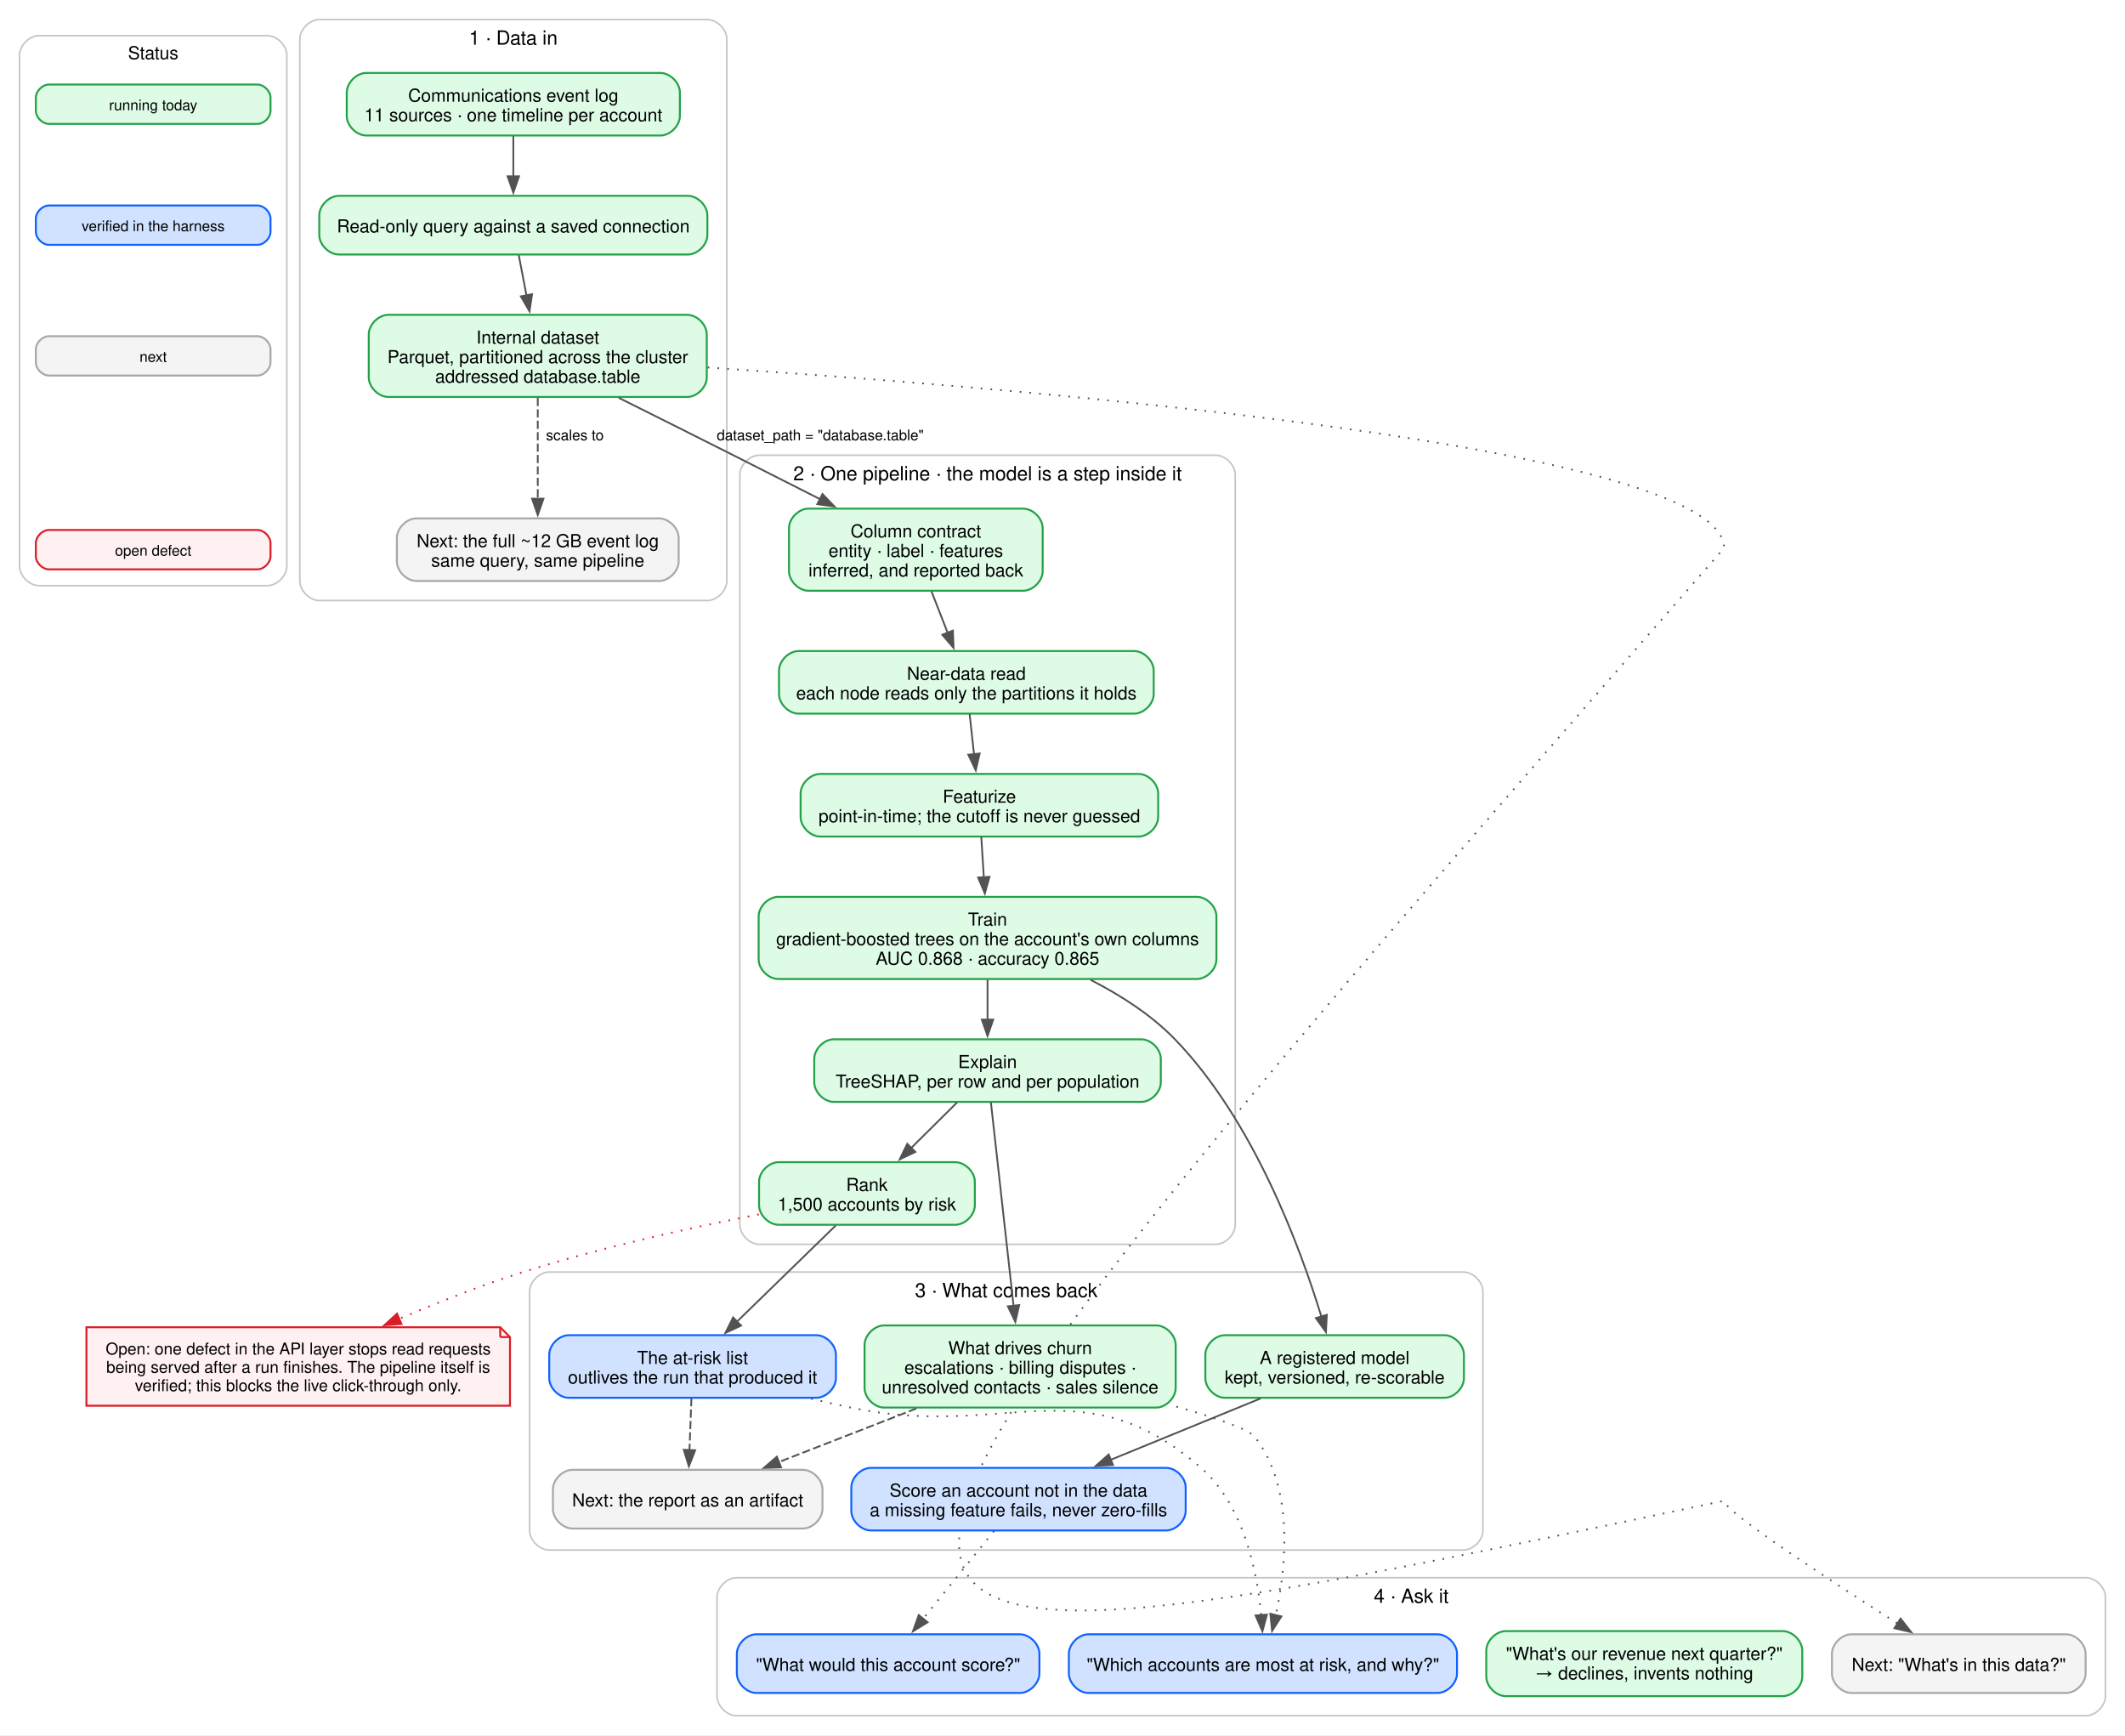
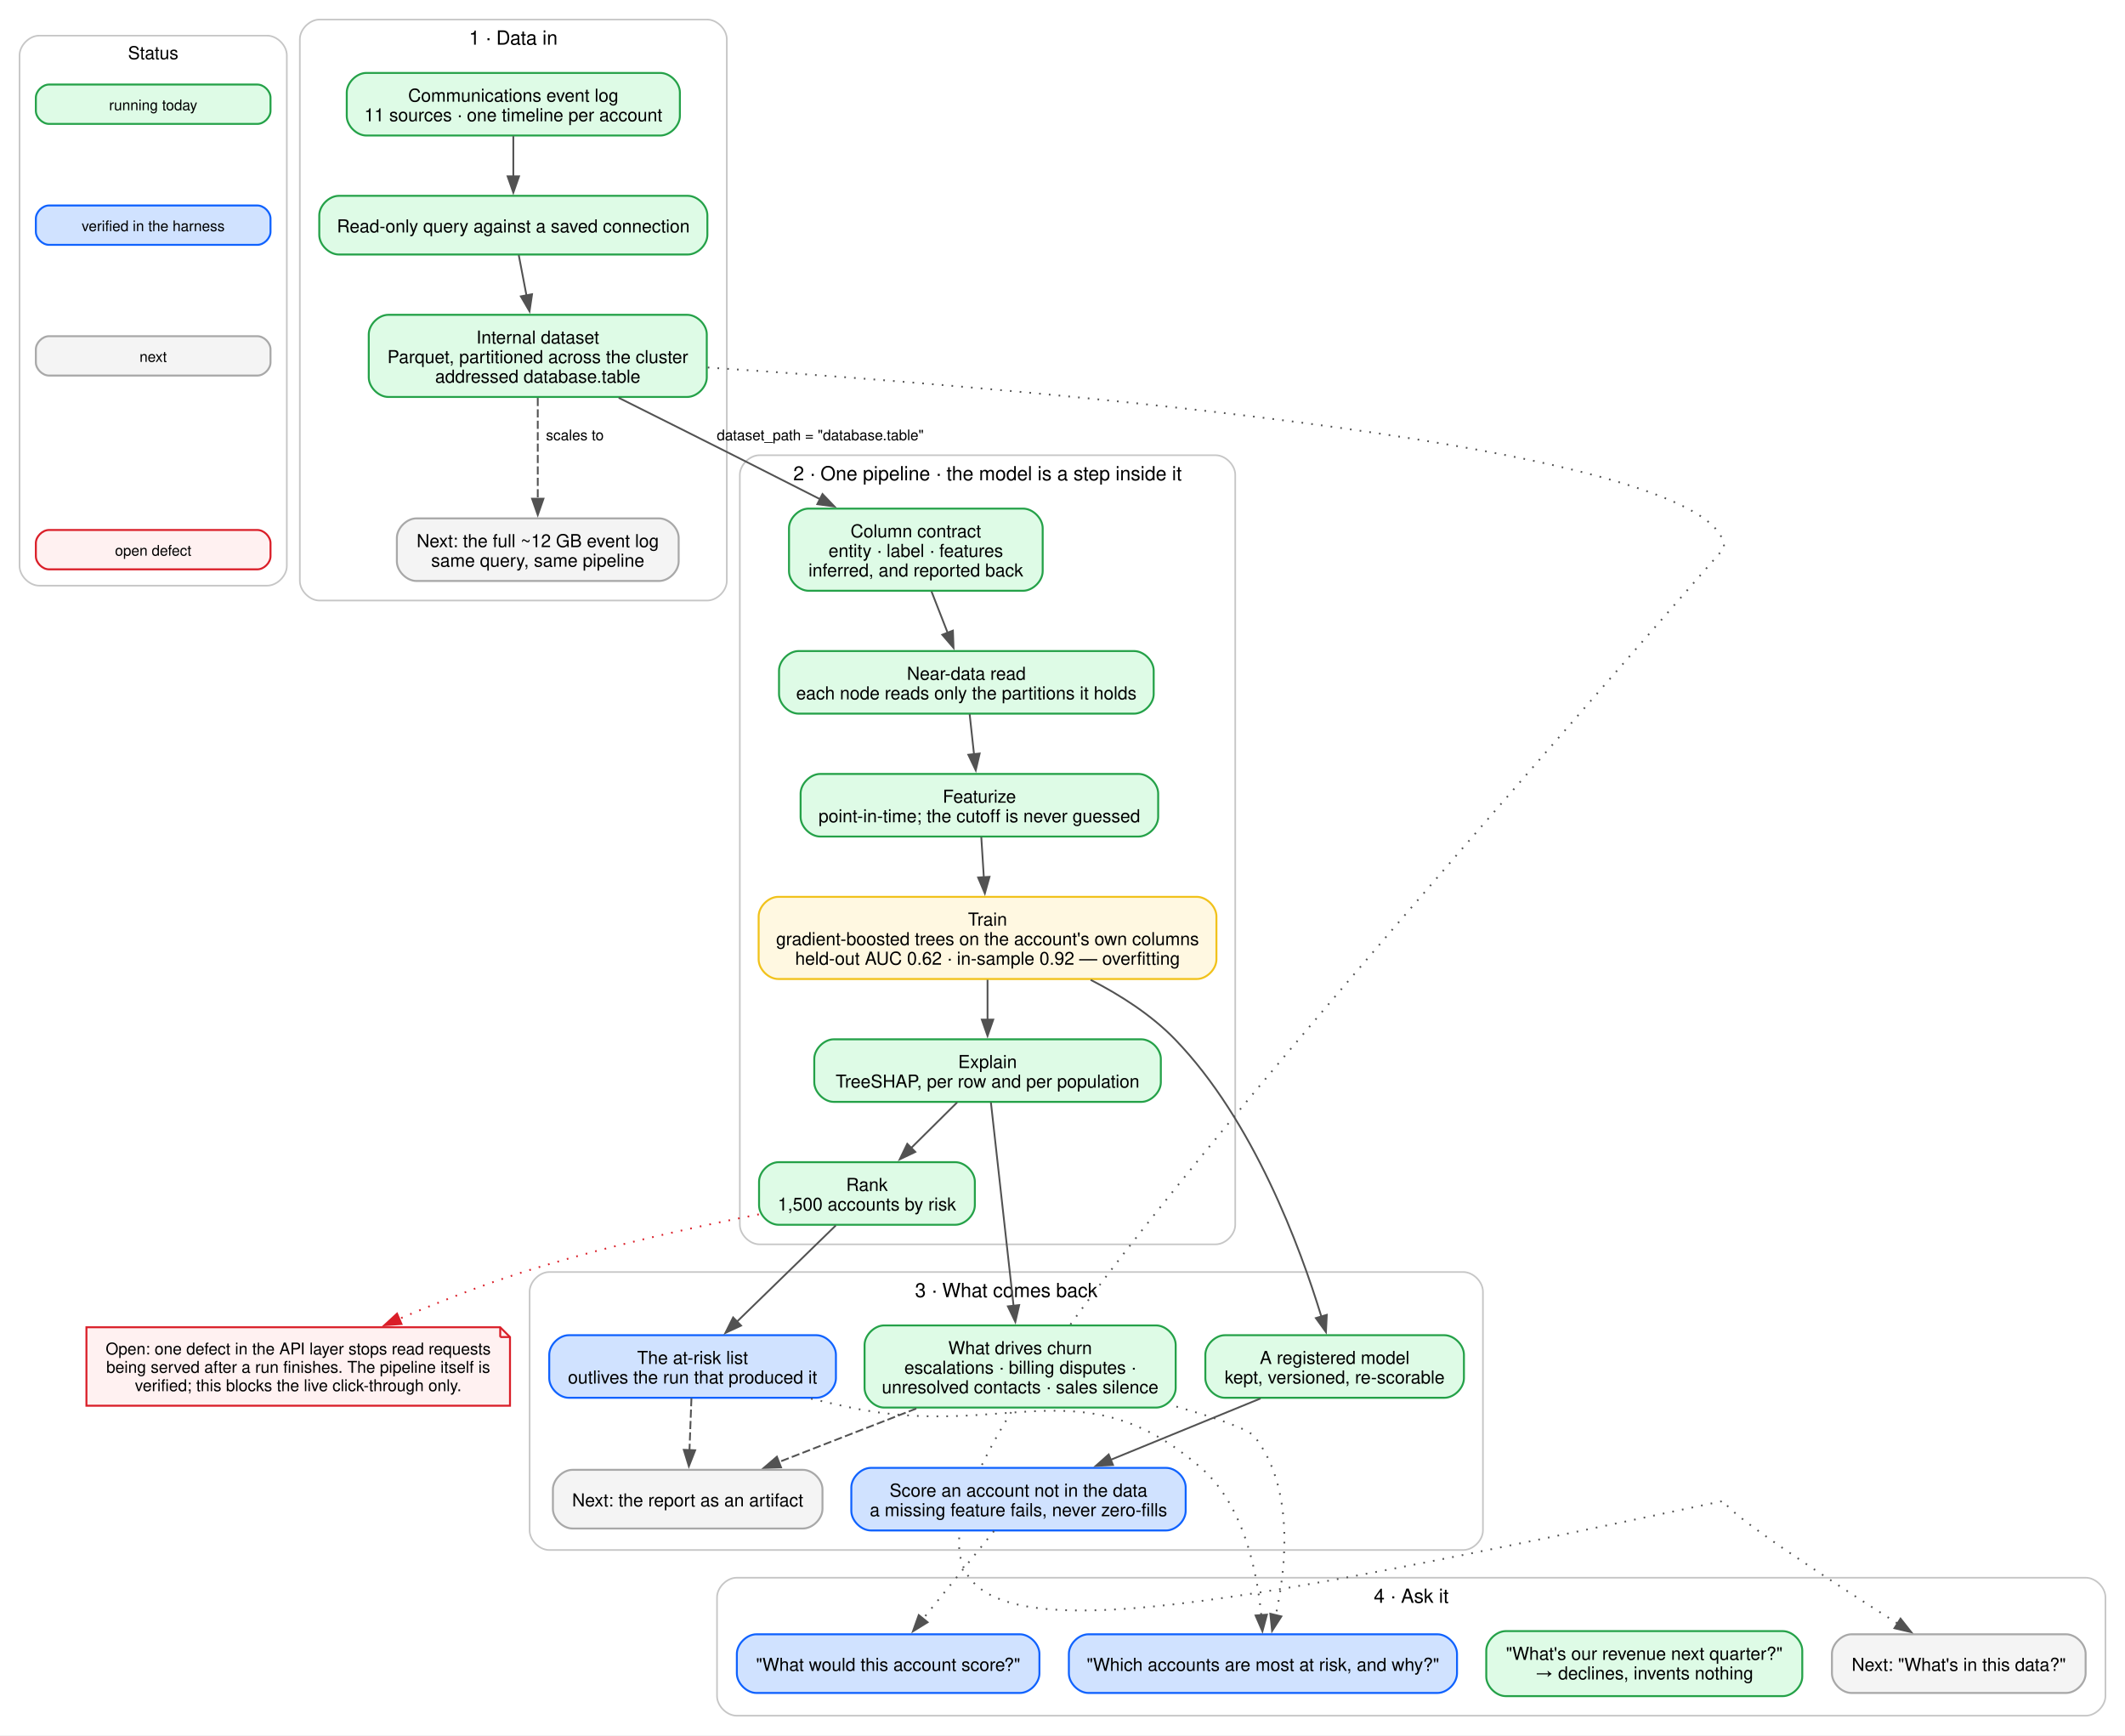
<svg xmlns="http://www.w3.org/2000/svg" width="1304pt" height="1065pt" viewBox="0.00 0.00 1304.00 1065.00">
  <g id="graph0" class="graph" transform="scale(1 1) rotate(0) translate(4 1060.65)">
    <polygon fill="white" stroke="none" points="-4,4 -4,-1060.65 1300,-1060.65 1300,4 -4,4" />
    <g id="clust1" class="cluster">
      <path fill="white" stroke="#c6c6c6" d="M20,-701.33C20,-701.33 160,-701.33 160,-701.33 166,-701.33 172,-707.33 172,-713.33 172,-713.33 172,-1026.78 172,-1026.78 172,-1032.78 166,-1038.78 160,-1038.78 160,-1038.78 20,-1038.78 20,-1038.78 14,-1038.78 8,-1032.78 8,-1026.78 8,-1026.78 8,-713.33 8,-713.33 8,-707.33 14,-701.33 20,-701.33" />
      <text xml:space="preserve" text-anchor="middle" x="90" y="-1024.33" font-family="IBM Plex Sans,Helvetica,Arial,sans-serif" font-size="11.00">Status</text>
    </g>
    <g id="clust2" class="cluster">
      <path fill="white" stroke="#c6c6c6" d="M192,-692.2C192,-692.2 430,-692.2 430,-692.2 436,-692.2 442,-698.2 442,-704.2 442,-704.2 442,-1036.65 442,-1036.65 442,-1042.65 436,-1048.65 430,-1048.65 430,-1048.65 192,-1048.65 192,-1048.65 186,-1048.65 180,-1042.65 180,-1036.65 180,-1036.65 180,-704.2 180,-704.2 180,-698.2 186,-692.2 192,-692.2" />
      <text xml:space="preserve" text-anchor="middle" x="311" y="-1033.25" font-family="IBM Plex Sans,Helvetica,Arial,sans-serif" font-size="12.00">1 · Data in</text>
    </g>
    <g id="clust3" class="cluster">
      <path fill="white" stroke="#c6c6c6" d="M462,-297.2C462,-297.2 742,-297.2 742,-297.2 748,-297.2 754,-303.2 754,-309.2 754,-309.2 754,-769.35 754,-769.35 754,-775.35 748,-781.35 742,-781.35 742,-781.35 462,-781.35 462,-781.35 456,-781.35 450,-775.35 450,-769.35 450,-769.35 450,-309.2 450,-309.2 450,-303.2 456,-297.2 462,-297.2" />
      <text xml:space="preserve" text-anchor="middle" x="602" y="-765.95" font-family="IBM Plex Sans,Helvetica,Arial,sans-serif" font-size="12.00">2 · One pipeline · the model is a step inside it</text>
    </g>
    <g id="clust4" class="cluster">
      <path fill="white" stroke="#c6c6c6" d="M333,-109.65C333,-109.65 894,-109.65 894,-109.65 900,-109.65 906,-115.65 906,-121.65 906,-121.65 906,-268.2 906,-268.2 906,-274.2 900,-280.2 894,-280.2 894,-280.2 333,-280.2 333,-280.2 327,-280.2 321,-274.2 321,-268.2 321,-268.2 321,-121.65 321,-121.65 321,-115.65 327,-109.65 333,-109.65" />
      <text xml:space="preserve" text-anchor="middle" x="613.5" y="-264.8" font-family="IBM Plex Sans,Helvetica,Arial,sans-serif" font-size="12.00">3 · What comes back</text>
    </g>
    <g id="clust5" class="cluster">
      <path fill="white" stroke="#c6c6c6" d="M448,-8C448,-8 1276,-8 1276,-8 1282,-8 1288,-14 1288,-20 1288,-20 1288,-80.65 1288,-80.65 1288,-86.65 1282,-92.65 1276,-92.65 1276,-92.65 448,-92.65 448,-92.65 442,-92.65 436,-86.65 436,-80.65 436,-80.65 436,-20 436,-20 436,-14 442,-8 448,-8" />
      <text xml:space="preserve" text-anchor="middle" x="862" y="-77.25" font-family="IBM Plex Sans,Helvetica,Arial,sans-serif" font-size="12.00">4 · Ask it</text>
    </g>
    <g id="node1" class="node">
      <path fill="#defbe6" stroke="#24a148" stroke-width="1.2" d="M153.95,-1008.78C153.95,-1008.78 26.05,-1008.78 26.05,-1008.78 22.03,-1008.78 18,-1004.75 18,-1000.73 18,-1000.73 18,-992.68 18,-992.68 18,-988.65 22.03,-984.63 26.05,-984.63 26.05,-984.63 153.95,-984.63 153.95,-984.63 157.97,-984.63 162,-988.65 162,-992.68 162,-992.68 162,-1000.73 162,-1000.73 162,-1004.75 157.97,-1008.78 153.95,-1008.78" />
      <text xml:space="preserve" text-anchor="middle" x="90" y="-993.03" font-family="IBM Plex Sans,Helvetica,Arial,sans-serif" font-size="9.00">running today</text>
    </g>
    <g id="node2" class="node">
      <path fill="#d0e2ff" stroke="#0f62fe" stroke-width="1.2" d="M153.95,-934.58C153.95,-934.58 26.05,-934.58 26.05,-934.58 22.03,-934.58 18,-930.55 18,-926.53 18,-926.53 18,-918.48 18,-918.48 18,-914.45 22.03,-910.43 26.05,-910.43 26.05,-910.43 153.95,-910.43 153.95,-910.43 157.97,-910.43 162,-914.45 162,-918.48 162,-918.48 162,-926.53 162,-926.53 162,-930.55 157.97,-934.58 153.95,-934.58" />
      <text xml:space="preserve" text-anchor="middle" x="90" y="-918.83" font-family="IBM Plex Sans,Helvetica,Arial,sans-serif" font-size="9.00">verified in the harness</text>
    </g>
    <g id="node3" class="node">
      <path fill="#f4f4f4" stroke="#a8a8a8" stroke-width="1.2" d="M153.95,-854.38C153.95,-854.38 26.05,-854.38 26.05,-854.38 22.03,-854.38 18,-850.35 18,-846.33 18,-846.33 18,-838.28 18,-838.28 18,-834.25 22.03,-830.23 26.05,-830.23 26.05,-830.23 153.95,-830.23 153.95,-830.23 157.97,-830.23 162,-834.25 162,-838.28 162,-838.28 162,-846.33 162,-846.33 162,-850.35 157.97,-854.38 153.95,-854.38" />
      <text xml:space="preserve" text-anchor="middle" x="90" y="-838.63" font-family="IBM Plex Sans,Helvetica,Arial,sans-serif" font-size="9.00">next</text>
    </g>
    <g id="node4" class="node">
      <path fill="#fff1f1" stroke="#da1e28" stroke-width="1.2" d="M153.95,-735.48C153.95,-735.48 26.05,-735.48 26.05,-735.48 22.03,-735.48 18,-731.45 18,-727.43 18,-727.43 18,-719.38 18,-719.38 18,-715.35 22.03,-711.33 26.05,-711.33 26.05,-711.33 153.95,-711.33 153.95,-711.33 157.97,-711.33 162,-715.35 162,-719.38 162,-719.38 162,-727.43 162,-727.43 162,-731.45 157.97,-735.48 153.95,-735.48" />
      <text xml:space="preserve" text-anchor="middle" x="90" y="-719.73" font-family="IBM Plex Sans,Helvetica,Arial,sans-serif" font-size="9.00">open defect</text>
    </g>
    <g id="node5" class="node">
      <path fill="#defbe6" stroke="#24a148" stroke-width="1.2" d="M401.21,-1015.9C401.21,-1015.9 220.79,-1015.9 220.79,-1015.9 214.79,-1015.9 208.79,-1009.9 208.79,-1003.9 208.79,-1003.9 208.79,-989.5 208.79,-989.5 208.79,-983.5 214.79,-977.5 220.79,-977.5 220.79,-977.5 401.21,-977.5 401.21,-977.5 407.21,-977.5 413.21,-983.5 413.21,-989.5 413.21,-989.5 413.21,-1003.9 413.21,-1003.9 413.21,-1009.9 407.21,-1015.9 401.21,-1015.9" />
      <text xml:space="preserve" text-anchor="middle" x="311" y="-998.25" font-family="IBM Plex Sans,Helvetica,Arial,sans-serif" font-size="11.00">Communications event log</text>
      <text xml:space="preserve" text-anchor="middle" x="311" y="-986.25" font-family="IBM Plex Sans,Helvetica,Arial,sans-serif" font-size="11.00">11 sources · one timeline per account</text>
    </g>
    <g id="node6" class="node">
      <path fill="#defbe6" stroke="#24a148" stroke-width="1.2" d="M418.08,-940.5C418.08,-940.5 203.92,-940.5 203.92,-940.5 197.92,-940.5 191.92,-934.5 191.92,-928.5 191.92,-928.5 191.92,-916.5 191.92,-916.5 191.92,-910.5 197.92,-904.5 203.92,-904.5 203.92,-904.5 418.08,-904.5 418.08,-904.5 424.08,-904.5 430.08,-910.5 430.08,-916.5 430.08,-916.5 430.08,-928.5 430.08,-928.5 430.08,-934.5 424.08,-940.5 418.08,-940.5" />
      <text xml:space="preserve" text-anchor="middle" x="311" y="-918.05" font-family="IBM Plex Sans,Helvetica,Arial,sans-serif" font-size="11.00">Read-only query against a saved connection</text>
    </g>
    <g id="edge4" class="edge">
      <path fill="none" stroke="#525252" stroke-width="1.1" d="M311,-977.11C311,-969.58 311,-960.72 311,-952.39" />
      <polygon fill="#525252" stroke="#525252" stroke-width="1.1" points="314.5,-952.46 311,-942.46 307.5,-952.46 314.5,-952.46" />
    </g>
    <g id="node7" class="node">
      <path fill="#defbe6" stroke="#24a148" stroke-width="1.2" d="M417.71,-867.5C417.71,-867.5 234.29,-867.5 234.29,-867.5 228.29,-867.5 222.29,-861.5 222.29,-855.5 222.29,-855.5 222.29,-829.1 222.29,-829.1 222.29,-823.1 228.29,-817.1 234.29,-817.1 234.29,-817.1 417.71,-817.1 417.71,-817.1 423.71,-817.1 429.71,-823.1 429.71,-829.1 429.71,-829.1 429.71,-855.5 429.71,-855.5 429.71,-861.5 423.71,-867.5 417.71,-867.5" />
      <text xml:space="preserve" text-anchor="middle" x="326" y="-849.85" font-family="IBM Plex Sans,Helvetica,Arial,sans-serif" font-size="11.00">Internal dataset</text>
      <text xml:space="preserve" text-anchor="middle" x="326" y="-837.85" font-family="IBM Plex Sans,Helvetica,Arial,sans-serif" font-size="11.00">Parquet, partitioned across the cluster</text>
      <text xml:space="preserve" text-anchor="middle" x="326" y="-825.85" font-family="IBM Plex Sans,Helvetica,Arial,sans-serif" font-size="11.00">addressed database.table</text>
    </g>
    <g id="edge5" class="edge">
      <path fill="none" stroke="#525252" stroke-width="1.1" d="M314.33,-904.14C315.73,-896.84 317.41,-888.06 319.06,-879.47" />
      <polygon fill="#525252" stroke="#525252" stroke-width="1.1" points="322.5,-880.14 320.94,-869.66 315.62,-878.82 322.5,-880.14" />
    </g>
    <g id="node8" class="node">
      <path fill="#f4f4f4" stroke="#a8a8a8" stroke-width="1.2" d="M400.46,-742.6C400.46,-742.6 251.54,-742.6 251.54,-742.6 245.54,-742.6 239.54,-736.6 239.54,-730.6 239.54,-730.6 239.54,-716.2 239.54,-716.2 239.54,-710.2 245.54,-704.2 251.54,-704.2 251.54,-704.2 400.46,-704.2 400.46,-704.2 406.46,-704.2 412.46,-710.2 412.46,-716.2 412.46,-716.2 412.46,-730.6 412.46,-730.6 412.46,-736.6 406.46,-742.6 400.46,-742.6" />
      <text xml:space="preserve" text-anchor="middle" x="326" y="-724.95" font-family="IBM Plex Sans,Helvetica,Arial,sans-serif" font-size="11.00">Next: the full ~12 GB event log</text>
      <text xml:space="preserve" text-anchor="middle" x="326" y="-712.95" font-family="IBM Plex Sans,Helvetica,Arial,sans-serif" font-size="11.00">same query, same pipeline</text>
    </g>
    <g id="edge6" class="edge">
      <path fill="none" stroke="#525252" stroke-width="1.1" stroke-dasharray="5,2" d="M326,-816.51C326,-798.39 326,-773.73 326,-754.48" />
      <polygon fill="#525252" stroke="#525252" stroke-width="1.1" points="329.5,-754.68 326,-744.68 322.5,-754.68 329.5,-754.68" />
      <text xml:space="preserve" text-anchor="middle" x="346.25" y="-790.55" font-family="IBM Plex Sans,Helvetica,Arial,sans-serif" font-size="9.00">  scales to</text>
    </g>
    <g id="node9" class="node">
      <path fill="#defbe6" stroke="#24a148" stroke-width="1.2" d="M623.84,-748.6C623.84,-748.6 492.17,-748.6 492.17,-748.6 486.17,-748.6 480.17,-742.6 480.17,-736.6 480.17,-736.6 480.17,-710.2 480.17,-710.2 480.17,-704.2 486.17,-698.2 492.17,-698.2 492.17,-698.2 623.84,-698.2 623.84,-698.2 629.84,-698.2 635.84,-704.2 635.84,-710.2 635.84,-710.2 635.84,-736.6 635.84,-736.6 635.84,-742.6 629.84,-748.6 623.84,-748.6" />
      <text xml:space="preserve" text-anchor="middle" x="558" y="-730.95" font-family="IBM Plex Sans,Helvetica,Arial,sans-serif" font-size="11.00">Column contract</text>
      <text xml:space="preserve" text-anchor="middle" x="558" y="-718.95" font-family="IBM Plex Sans,Helvetica,Arial,sans-serif" font-size="11.00">entity · label · features</text>
      <text xml:space="preserve" text-anchor="middle" x="558" y="-706.95" font-family="IBM Plex Sans,Helvetica,Arial,sans-serif" font-size="11.00">inferred, and reported back</text>
    </g>
    <g id="edge12" class="edge">
      <path fill="none" stroke="#525252" stroke-width="1.1" d="M375.67,-816.59C397.29,-805.8 422.92,-792.98 446,-781.35 463.42,-772.57 482.34,-762.97 499.59,-754.2" />
      <polygon fill="#525252" stroke="#525252" stroke-width="1.1" points="500.72,-757.55 508.04,-749.9 497.54,-751.31 500.72,-757.55" />
      <text xml:space="preserve" text-anchor="middle" x="496.83" y="-790.55" font-family="IBM Plex Sans,Helvetica,Arial,sans-serif" font-size="9.00">  dataset_path = "database.table"</text>
    </g>
    <g id="node23" class="node">
      <path fill="#f4f4f4" stroke="#a8a8a8" stroke-width="1.2" d="M1263.84,-57.95C1263.84,-57.95 1132.16,-57.95 1132.16,-57.95 1126.16,-57.95 1120.16,-51.95 1120.16,-45.95 1120.16,-45.95 1120.16,-33.95 1120.16,-33.95 1120.16,-27.95 1126.16,-21.95 1132.16,-21.95 1132.16,-21.95 1263.84,-21.95 1263.84,-21.95 1269.84,-21.95 1275.84,-27.95 1275.84,-33.95 1275.84,-33.95 1275.84,-45.95 1275.84,-45.95 1275.84,-51.95 1269.84,-57.95 1263.84,-57.95" />
      <text xml:space="preserve" text-anchor="middle" x="1198" y="-35.5" font-family="IBM Plex Sans,Helvetica,Arial,sans-serif" font-size="11.00">Next: "What's in this data?"</text>
    </g>
    <g id="edge22" class="edge">
      <path fill="none" stroke="#525252" stroke-width="1.1" stroke-dasharray="1,5" d="M430.3,-835.18C631.6,-821.97 1054,-786.8 1054,-724.4 428,-8 428,-8 1054,-139.85 1054,-133.39 1117.76,-91.74 1160.42,-64.59" />
      <polygon fill="#525252" stroke="#525252" stroke-width="1.1" points="1162.26,-67.57 1168.83,-59.26 1158.51,-61.66 1162.26,-67.57" />
    </g>
    <g id="node10" class="node">
      <path fill="#defbe6" stroke="#24a148" stroke-width="1.2" d="M691.96,-661.2C691.96,-661.2 486.04,-661.2 486.04,-661.2 480.04,-661.2 474.04,-655.2 474.04,-649.2 474.04,-649.2 474.04,-634.8 474.04,-634.8 474.04,-628.8 480.04,-622.8 486.04,-622.8 486.04,-622.8 691.96,-622.8 691.96,-622.8 697.96,-622.8 703.96,-628.8 703.96,-634.8 703.96,-634.8 703.96,-649.2 703.96,-649.2 703.96,-655.2 697.96,-661.2 691.96,-661.2" />
      <text xml:space="preserve" text-anchor="middle" x="589" y="-643.55" font-family="IBM Plex Sans,Helvetica,Arial,sans-serif" font-size="11.00">Near-data read</text>
      <text xml:space="preserve" text-anchor="middle" x="589" y="-631.55" font-family="IBM Plex Sans,Helvetica,Arial,sans-serif" font-size="11.00">each node reads only the partitions it holds</text>
    </g>
    <g id="edge7" class="edge">
      <path fill="none" stroke="#525252" stroke-width="1.1" d="M567.64,-697.71C570.77,-689.7 574.27,-680.73 577.52,-672.41" />
      <polygon fill="#525252" stroke="#525252" stroke-width="1.1" points="580.75,-673.75 581.13,-663.17 574.23,-671.21 580.75,-673.75" />
    </g>
    <g id="node11" class="node">
      <path fill="#defbe6" stroke="#24a148" stroke-width="1.2" d="M694.71,-585.8C694.71,-585.8 499.29,-585.8 499.29,-585.8 493.29,-585.8 487.29,-579.8 487.29,-573.8 487.29,-573.8 487.29,-559.4 487.29,-559.4 487.29,-553.4 493.29,-547.4 499.29,-547.4 499.29,-547.4 694.71,-547.4 694.71,-547.4 700.71,-547.4 706.71,-553.4 706.71,-559.4 706.71,-559.4 706.71,-573.8 706.71,-573.8 706.71,-579.8 700.71,-585.8 694.71,-585.8" />
      <text xml:space="preserve" text-anchor="middle" x="597" y="-568.15" font-family="IBM Plex Sans,Helvetica,Arial,sans-serif" font-size="11.00">Featurize</text>
      <text xml:space="preserve" text-anchor="middle" x="597" y="-556.15" font-family="IBM Plex Sans,Helvetica,Arial,sans-serif" font-size="11.00">point-in-time; the cutoff is never guessed</text>
    </g>
    <g id="edge8" class="edge">
      <path fill="none" stroke="#525252" stroke-width="1.1" d="M591.02,-622.48C591.84,-614.97 592.8,-606.11 593.72,-597.72" />
      <polygon fill="#525252" stroke="#525252" stroke-width="1.1" points="597.17,-598.35 594.77,-588.03 590.21,-597.59 597.17,-598.35" />
    </g>
    <g id="node12" class="node">
-       <path fill="#defbe6" stroke="#24a148" stroke-width="1.2" d="M730.46,-510.4C730.46,-510.4 473.54,-510.4 473.54,-510.4 467.54,-510.4 461.54,-504.4 461.54,-498.4 461.54,-498.4 461.54,-472 461.54,-472 461.54,-466 467.54,-460 473.54,-460 473.54,-460 730.46,-460 730.46,-460 736.46,-460 742.46,-466 742.46,-472 742.46,-472 742.46,-498.4 742.46,-498.4 742.46,-504.4 736.46,-510.4 730.46,-510.4" />
+       <path fill="#fff8e1" stroke="#f1c21b" stroke-width="1.2" d="M730.46,-510.4C730.46,-510.4 473.54,-510.4 473.54,-510.4 467.54,-510.4 461.54,-504.4 461.54,-498.4 461.54,-498.4 461.54,-472 461.54,-472 461.54,-466 467.54,-460 473.54,-460 473.54,-460 730.46,-460 730.46,-460 736.46,-460 742.46,-466 742.46,-472 742.46,-472 742.46,-498.4 742.46,-498.4 742.46,-504.4 736.46,-510.4 730.46,-510.4" />
      <text xml:space="preserve" text-anchor="middle" x="602" y="-492.75" font-family="IBM Plex Sans,Helvetica,Arial,sans-serif" font-size="11.00">Train</text>
      <text xml:space="preserve" text-anchor="middle" x="602" y="-480.75" font-family="IBM Plex Sans,Helvetica,Arial,sans-serif" font-size="11.00">gradient-boosted trees on the account's own columns</text>
-       <text xml:space="preserve" text-anchor="middle" x="602" y="-468.75" font-family="IBM Plex Sans,Helvetica,Arial,sans-serif" font-size="11.00">AUC 0.868 · accuracy 0.865</text>
+       <text xml:space="preserve" text-anchor="middle" x="602" y="-468.75" font-family="IBM Plex Sans,Helvetica,Arial,sans-serif" font-size="11.00">held-out AUC 0.62 · in-sample 0.92 — overfitting</text>
    </g>
    <g id="edge9" class="edge">
      <path fill="none" stroke="#525252" stroke-width="1.1" d="M598.16,-547.18C598.63,-539.75 599.18,-530.91 599.73,-522.29" />
      <polygon fill="#525252" stroke="#525252" stroke-width="1.1" points="603.21,-522.69 600.34,-512.49 596.22,-522.25 603.21,-522.69" />
    </g>
    <g id="node13" class="node">
      <path fill="#defbe6" stroke="#24a148" stroke-width="1.2" d="M696.34,-423C696.34,-423 507.67,-423 507.67,-423 501.67,-423 495.67,-417 495.67,-411 495.67,-411 495.67,-396.6 495.67,-396.6 495.67,-390.6 501.67,-384.6 507.67,-384.6 507.67,-384.6 696.34,-384.6 696.34,-384.6 702.34,-384.6 708.34,-390.6 708.34,-396.6 708.34,-396.6 708.34,-411 708.34,-411 708.34,-417 702.34,-423 696.34,-423" />
      <text xml:space="preserve" text-anchor="middle" x="602" y="-405.35" font-family="IBM Plex Sans,Helvetica,Arial,sans-serif" font-size="11.00">Explain</text>
      <text xml:space="preserve" text-anchor="middle" x="602" y="-393.35" font-family="IBM Plex Sans,Helvetica,Arial,sans-serif" font-size="11.00">TreeSHAP, per row and per population</text>
    </g>
    <g id="edge10" class="edge">
      <path fill="none" stroke="#525252" stroke-width="1.1" d="M602,-459.51C602,-451.77 602,-443.14 602,-435.06" />
      <polygon fill="#525252" stroke="#525252" stroke-width="1.1" points="605.5,-435.08 602,-425.08 598.5,-435.08 605.5,-435.08" />
    </g>
    <g id="node15" class="node">
      <path fill="#defbe6" stroke="#24a148" stroke-width="1.2" d="M882.34,-241.45C882.34,-241.45 747.66,-241.45 747.66,-241.45 741.66,-241.45 735.66,-235.45 735.66,-229.45 735.66,-229.45 735.66,-215.05 735.66,-215.05 735.66,-209.05 741.66,-203.05 747.66,-203.05 747.66,-203.05 882.34,-203.05 882.34,-203.05 888.34,-203.05 894.34,-209.05 894.34,-215.05 894.34,-215.05 894.34,-229.45 894.34,-229.45 894.34,-235.45 888.34,-241.45 882.34,-241.45" />
      <text xml:space="preserve" text-anchor="middle" x="815" y="-223.8" font-family="IBM Plex Sans,Helvetica,Arial,sans-serif" font-size="11.00">A registered model</text>
      <text xml:space="preserve" text-anchor="middle" x="815" y="-211.8" font-family="IBM Plex Sans,Helvetica,Arial,sans-serif" font-size="11.00">kept, versioned, re-scorable</text>
    </g>
    <g id="edge13" class="edge">
      <path fill="none" stroke="#525252" stroke-width="1.1" d="M665.3,-459.44C683.61,-450.06 702.53,-437.95 717,-423 765.14,-373.25 793.91,-295.25 806.83,-252.94" />
      <polygon fill="#525252" stroke="#525252" stroke-width="1.1" points="810.19,-253.94 809.66,-243.36 803.47,-251.96 810.19,-253.94" />
    </g>
    <g id="node14" class="node">
      <path fill="#defbe6" stroke="#24a148" stroke-width="1.2" d="M582.21,-347.6C582.21,-347.6 473.79,-347.6 473.79,-347.6 467.79,-347.6 461.79,-341.6 461.79,-335.6 461.79,-335.6 461.79,-321.2 461.79,-321.2 461.79,-315.2 467.79,-309.2 473.79,-309.2 473.79,-309.2 582.21,-309.2 582.21,-309.2 588.21,-309.2 594.21,-315.2 594.21,-321.2 594.21,-321.2 594.21,-335.6 594.21,-335.6 594.21,-341.6 588.21,-347.6 582.21,-347.6" />
      <text xml:space="preserve" text-anchor="middle" x="528" y="-329.95" font-family="IBM Plex Sans,Helvetica,Arial,sans-serif" font-size="11.00">Rank</text>
      <text xml:space="preserve" text-anchor="middle" x="528" y="-317.95" font-family="IBM Plex Sans,Helvetica,Arial,sans-serif" font-size="11.00">1,500 accounts by risk</text>
    </g>
    <g id="edge11" class="edge">
      <path fill="none" stroke="#525252" stroke-width="1.1" d="M583.33,-384.28C574.8,-375.82 564.54,-365.65 555.19,-356.37" />
      <polygon fill="#525252" stroke="#525252" stroke-width="1.1" points="557.67,-353.9 548.11,-349.34 552.74,-358.87 557.67,-353.9" />
    </g>
    <g id="node16" class="node">
      <path fill="#defbe6" stroke="#24a148" stroke-width="1.2" d="M705.46,-247.45C705.46,-247.45 538.54,-247.45 538.54,-247.45 532.54,-247.45 526.54,-241.45 526.54,-235.45 526.54,-235.45 526.54,-209.05 526.54,-209.05 526.54,-203.05 532.54,-197.05 538.54,-197.05 538.54,-197.05 705.46,-197.05 705.46,-197.05 711.46,-197.05 717.46,-203.05 717.46,-209.05 717.46,-209.05 717.46,-235.45 717.46,-235.45 717.46,-241.45 711.46,-247.45 705.46,-247.45" />
      <text xml:space="preserve" text-anchor="middle" x="622" y="-229.8" font-family="IBM Plex Sans,Helvetica,Arial,sans-serif" font-size="11.00">What drives churn</text>
      <text xml:space="preserve" text-anchor="middle" x="622" y="-217.8" font-family="IBM Plex Sans,Helvetica,Arial,sans-serif" font-size="11.00">escalations · billing disputes ·</text>
      <text xml:space="preserve" text-anchor="middle" x="622" y="-205.8" font-family="IBM Plex Sans,Helvetica,Arial,sans-serif" font-size="11.00">unresolved contacts · sales silence</text>
    </g>
    <g id="edge14" class="edge">
      <path fill="none" stroke="#525252" stroke-width="1.1" d="M604.07,-384.26C607.33,-354.91 613.76,-297.22 617.97,-259.46" />
      <polygon fill="#525252" stroke="#525252" stroke-width="1.1" points="621.43,-259.94 619.06,-249.61 614.48,-259.16 621.43,-259.94" />
    </g>
    <g id="node17" class="node">
      <path fill="#d0e2ff" stroke="#0f62fe" stroke-width="1.2" d="M496.96,-241.45C496.96,-241.45 345.04,-241.45 345.04,-241.45 339.04,-241.45 333.04,-235.45 333.04,-229.45 333.04,-229.45 333.04,-215.05 333.04,-215.05 333.04,-209.05 339.04,-203.05 345.04,-203.05 345.04,-203.05 496.96,-203.05 496.96,-203.05 502.96,-203.05 508.96,-209.05 508.96,-215.05 508.96,-215.05 508.96,-229.45 508.96,-229.45 508.96,-235.45 502.96,-241.45 496.96,-241.45" />
      <text xml:space="preserve" text-anchor="middle" x="421" y="-223.8" font-family="IBM Plex Sans,Helvetica,Arial,sans-serif" font-size="11.00">The at-risk list</text>
      <text xml:space="preserve" text-anchor="middle" x="421" y="-211.8" font-family="IBM Plex Sans,Helvetica,Arial,sans-serif" font-size="11.00">outlives the run that produced it</text>
    </g>
    <g id="edge15" class="edge">
      <path fill="none" stroke="#525252" stroke-width="1.1" d="M508.87,-308.78C491.98,-292.34 467.17,-268.19 448.21,-249.74" />
      <polygon fill="#525252" stroke="#525252" stroke-width="1.1" points="450.76,-247.34 441.16,-242.87 445.88,-252.35 450.76,-247.34" />
    </g>
    <g id="node24" class="node">
      <polygon fill="#fff1f1" stroke="#da1e28" stroke-width="1.2" points="302.96,-246.32 49.04,-246.32 49.04,-198.18 308.96,-198.18 308.96,-240.32 302.96,-246.32" />
      <polyline fill="none" stroke="#da1e28" stroke-width="1.2" points="302.96,-246.32 302.96,-240.32" />
      <polyline fill="none" stroke="#da1e28" stroke-width="1.2" points="308.96,-240.32 302.96,-240.32" />
      <text xml:space="preserve" text-anchor="middle" x="179" y="-229.62" font-family="IBM Plex Sans,Helvetica,Arial,sans-serif" font-size="10.00">Open: one defect in the API layer stops read requests</text>
      <text xml:space="preserve" text-anchor="middle" x="179" y="-218.38" font-family="IBM Plex Sans,Helvetica,Arial,sans-serif" font-size="10.00">being served after a run finishes. The pipeline itself is</text>
      <text xml:space="preserve" text-anchor="middle" x="179" y="-207.12" font-family="IBM Plex Sans,Helvetica,Arial,sans-serif" font-size="10.00">verified; this blocks the live click-through only.</text>
    </g>
    <g id="edge23" class="edge">
      <path fill="none" stroke="#da1e28" stroke-width="1.1" stroke-dasharray="1,5" d="M461.65,-315.59C419.7,-307.38 364.61,-295.23 317,-280.2 291.6,-272.18 264.36,-261.43 240.84,-251.42" />
      <polygon fill="#da1e28" stroke="#da1e28" stroke-width="1.1" points="242.42,-248.29 231.85,-247.55 239.65,-254.72 242.42,-248.29" />
    </g>
    <g id="node18" class="node">
      <path fill="#d0e2ff" stroke="#0f62fe" stroke-width="1.2" d="M711.59,-160.05C711.59,-160.05 530.41,-160.05 530.41,-160.05 524.41,-160.05 518.41,-154.05 518.41,-148.05 518.41,-148.05 518.41,-133.65 518.41,-133.65 518.41,-127.65 524.41,-121.65 530.41,-121.65 530.41,-121.65 711.59,-121.65 711.59,-121.65 717.59,-121.65 723.59,-127.65 723.59,-133.65 723.59,-133.65 723.59,-148.05 723.59,-148.05 723.59,-154.05 717.59,-160.05 711.59,-160.05" />
      <text xml:space="preserve" text-anchor="middle" x="621" y="-142.4" font-family="IBM Plex Sans,Helvetica,Arial,sans-serif" font-size="11.00">Score an account not in the data</text>
      <text xml:space="preserve" text-anchor="middle" x="621" y="-130.4" font-family="IBM Plex Sans,Helvetica,Arial,sans-serif" font-size="11.00">a missing feature fails, never zero-fills</text>
    </g>
    <g id="edge16" class="edge">
      <path fill="none" stroke="#525252" stroke-width="1.1" d="M769.52,-202.63C741.99,-191.37 706.66,-176.91 677.37,-164.92" />
      <polygon fill="#525252" stroke="#525252" stroke-width="1.1" points="678.99,-161.8 668.41,-161.25 676.34,-168.28 678.99,-161.8" />
    </g>
    <g id="node19" class="node">
      <path fill="#f4f4f4" stroke="#a8a8a8" stroke-width="1.2" d="M488.71,-158.85C488.71,-158.85 347.29,-158.85 347.29,-158.85 341.29,-158.85 335.29,-152.85 335.29,-146.85 335.29,-146.85 335.29,-134.85 335.29,-134.85 335.29,-128.85 341.29,-122.85 347.29,-122.85 347.29,-122.85 488.71,-122.85 488.71,-122.85 494.71,-122.85 500.71,-128.85 500.71,-134.85 500.71,-134.85 500.71,-146.85 500.71,-146.85 500.71,-152.85 494.71,-158.85 488.71,-158.85" />
      <text xml:space="preserve" text-anchor="middle" x="418" y="-136.4" font-family="IBM Plex Sans,Helvetica,Arial,sans-serif" font-size="11.00">Next: the report as an artifact</text>
    </g>
    <g id="edge17" class="edge">
      <path fill="none" stroke="#525252" stroke-width="1.1" stroke-dasharray="5,2" d="M558.29,-196.45C531.29,-185.94 500.09,-173.8 473.99,-163.64" />
      <polygon fill="#525252" stroke="#525252" stroke-width="1.1" points="475.28,-160.39 464.69,-160.02 472.74,-166.91 475.28,-160.39" />
    </g>
    <g id="node20" class="node">
      <path fill="#d0e2ff" stroke="#0f62fe" stroke-width="1.2" d="M878.09,-57.95C878.09,-57.95 663.91,-57.95 663.91,-57.95 657.91,-57.95 651.91,-51.95 651.91,-45.95 651.91,-45.95 651.91,-33.95 651.91,-33.95 651.91,-27.95 657.91,-21.95 663.91,-21.95 663.91,-21.95 878.09,-21.95 878.09,-21.95 884.09,-21.95 890.09,-27.95 890.09,-33.95 890.09,-33.95 890.09,-45.95 890.09,-45.95 890.09,-51.95 884.09,-57.95 878.09,-57.95" />
      <text xml:space="preserve" text-anchor="middle" x="771" y="-35.5" font-family="IBM Plex Sans,Helvetica,Arial,sans-serif" font-size="11.00">"Which accounts are most at risk, and why?"</text>
    </g>
    <g id="edge20" class="edge">
      <path fill="none" stroke="#525252" stroke-width="1.1" stroke-dasharray="1,5" d="M717.89,-197.64C742.05,-190.78 762.26,-183.86 766,-179.05 790.18,-147.95 785.4,-99.93 778.86,-69.49" />
      <polygon fill="#525252" stroke="#525252" stroke-width="1.1" points="782.32,-68.92 776.61,-60 775.51,-70.54 782.32,-68.92" />
    </g>
    <g id="edge18" class="edge">
      <path fill="none" stroke="#525252" stroke-width="1.1" stroke-dasharray="5,2" d="M420.3,-202.83C419.94,-193.31 419.5,-181.48 419.09,-170.77" />
      <polygon fill="#525252" stroke="#525252" stroke-width="1.1" points="422.6,-170.87 418.72,-161.01 415.6,-171.14 422.6,-170.87" />
    </g>
    <g id="edge19" class="edge">
      <path fill="none" stroke="#525252" stroke-width="1.1" stroke-dasharray="1,5" d="M493.69,-202.5C501.87,-200.57 510.1,-198.71 518,-197.05 612.88,-177.08 659.86,-223.71 733,-160.05 758.98,-137.44 767.35,-97.09 769.96,-69.69" />
      <polygon fill="#525252" stroke="#525252" stroke-width="1.1" points="773.45,-70.01 770.68,-59.78 766.47,-69.5 773.45,-70.01" />
    </g>
    <g id="node21" class="node">
      <path fill="#d0e2ff" stroke="#0f62fe" stroke-width="1.2" d="M621.84,-57.95C621.84,-57.95 460.17,-57.95 460.17,-57.95 454.17,-57.95 448.17,-51.95 448.17,-45.95 448.17,-45.95 448.17,-33.95 448.17,-33.95 448.17,-27.95 454.17,-21.95 460.17,-21.95 460.17,-21.95 621.84,-21.95 621.84,-21.95 627.84,-21.95 633.84,-27.95 633.84,-33.95 633.84,-33.95 633.84,-45.95 633.84,-45.95 633.84,-51.95 627.84,-57.95 621.84,-57.95" />
      <text xml:space="preserve" text-anchor="middle" x="541" y="-35.5" font-family="IBM Plex Sans,Helvetica,Arial,sans-serif" font-size="11.00">"What would this account score?"</text>
    </g>
    <g id="edge21" class="edge">
      <path fill="none" stroke="#525252" stroke-width="1.1" stroke-dasharray="1,5" d="M605.95,-121.25C593.66,-106.05 576.12,-84.37 562.37,-67.37" />
      <polygon fill="#525252" stroke="#525252" stroke-width="1.1" points="565.23,-65.34 556.22,-59.77 559.79,-69.74 565.23,-65.34" />
    </g>
    <g id="node22" class="node">
      <path fill="#defbe6" stroke="#24a148" stroke-width="1.2" d="M1089.96,-59.9C1089.96,-59.9 920.04,-59.9 920.04,-59.9 914.04,-59.9 908.04,-53.9 908.04,-47.9 908.04,-47.9 908.04,-32 908.04,-32 908.04,-26 914.04,-20 920.04,-20 920.04,-20 1089.96,-20 1089.96,-20 1095.96,-20 1101.96,-26 1101.96,-32 1101.96,-32 1101.96,-47.9 1101.96,-47.9 1101.96,-53.9 1095.96,-59.9 1089.96,-59.9" />
      <text xml:space="preserve" text-anchor="middle" x="1005" y="-42.25" font-family="IBM Plex Sans,Helvetica,Arial,sans-serif" font-size="11.00">"What's our revenue next quarter?"</text>
      <text xml:space="preserve" text-anchor="middle" x="1005" y="-30.25" font-family="IBM Plex Sans,Helvetica,Arial,sans-serif" font-size="11.00">→ declines, invents nothing</text>
    </g>
  </g>
</svg>
